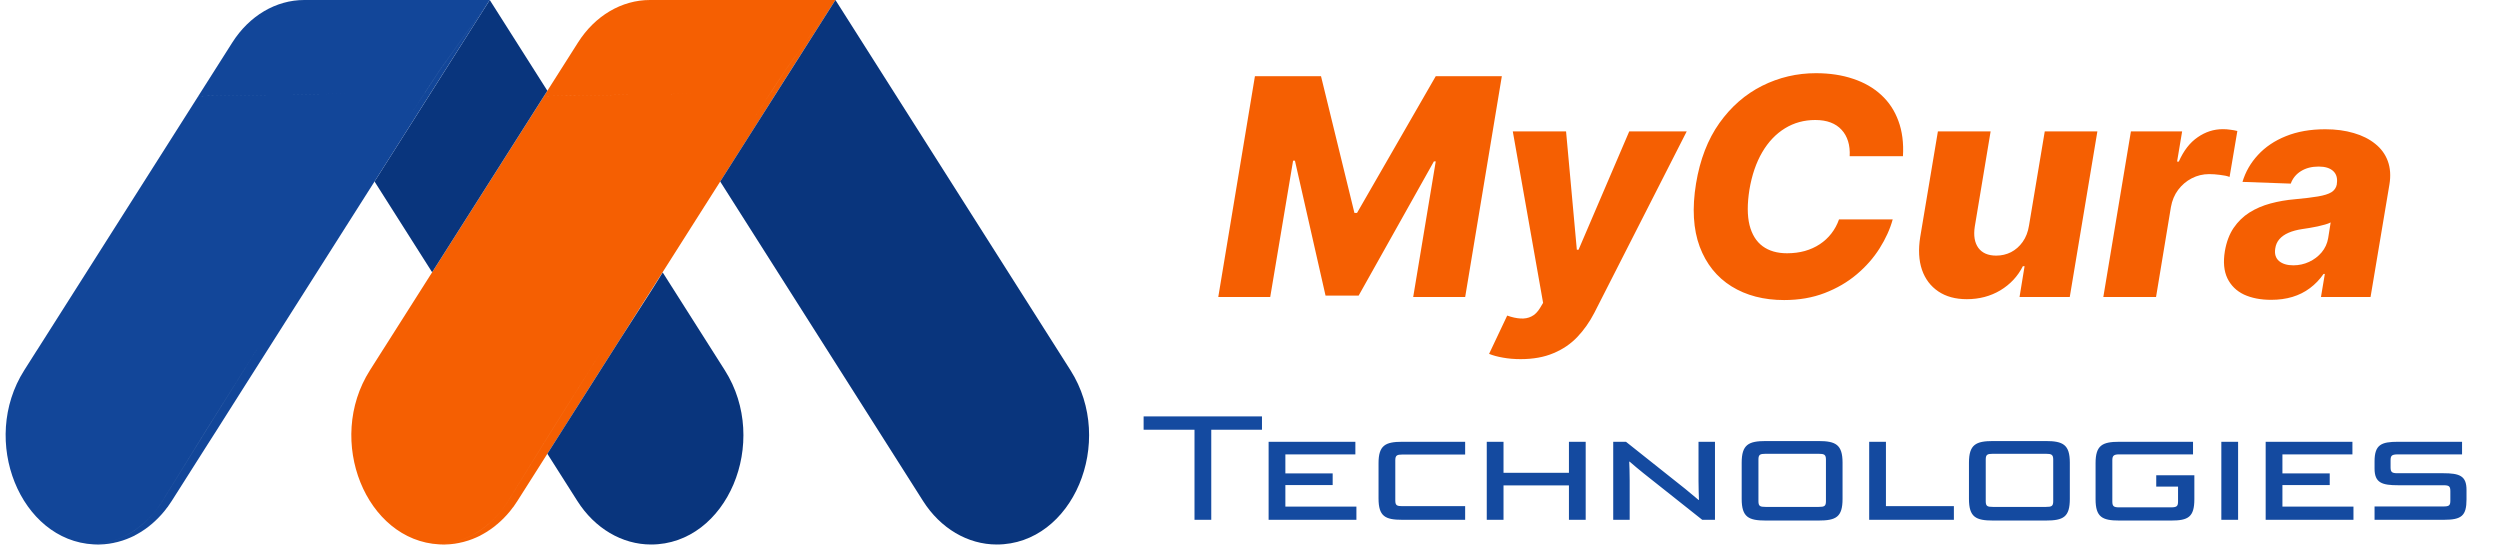
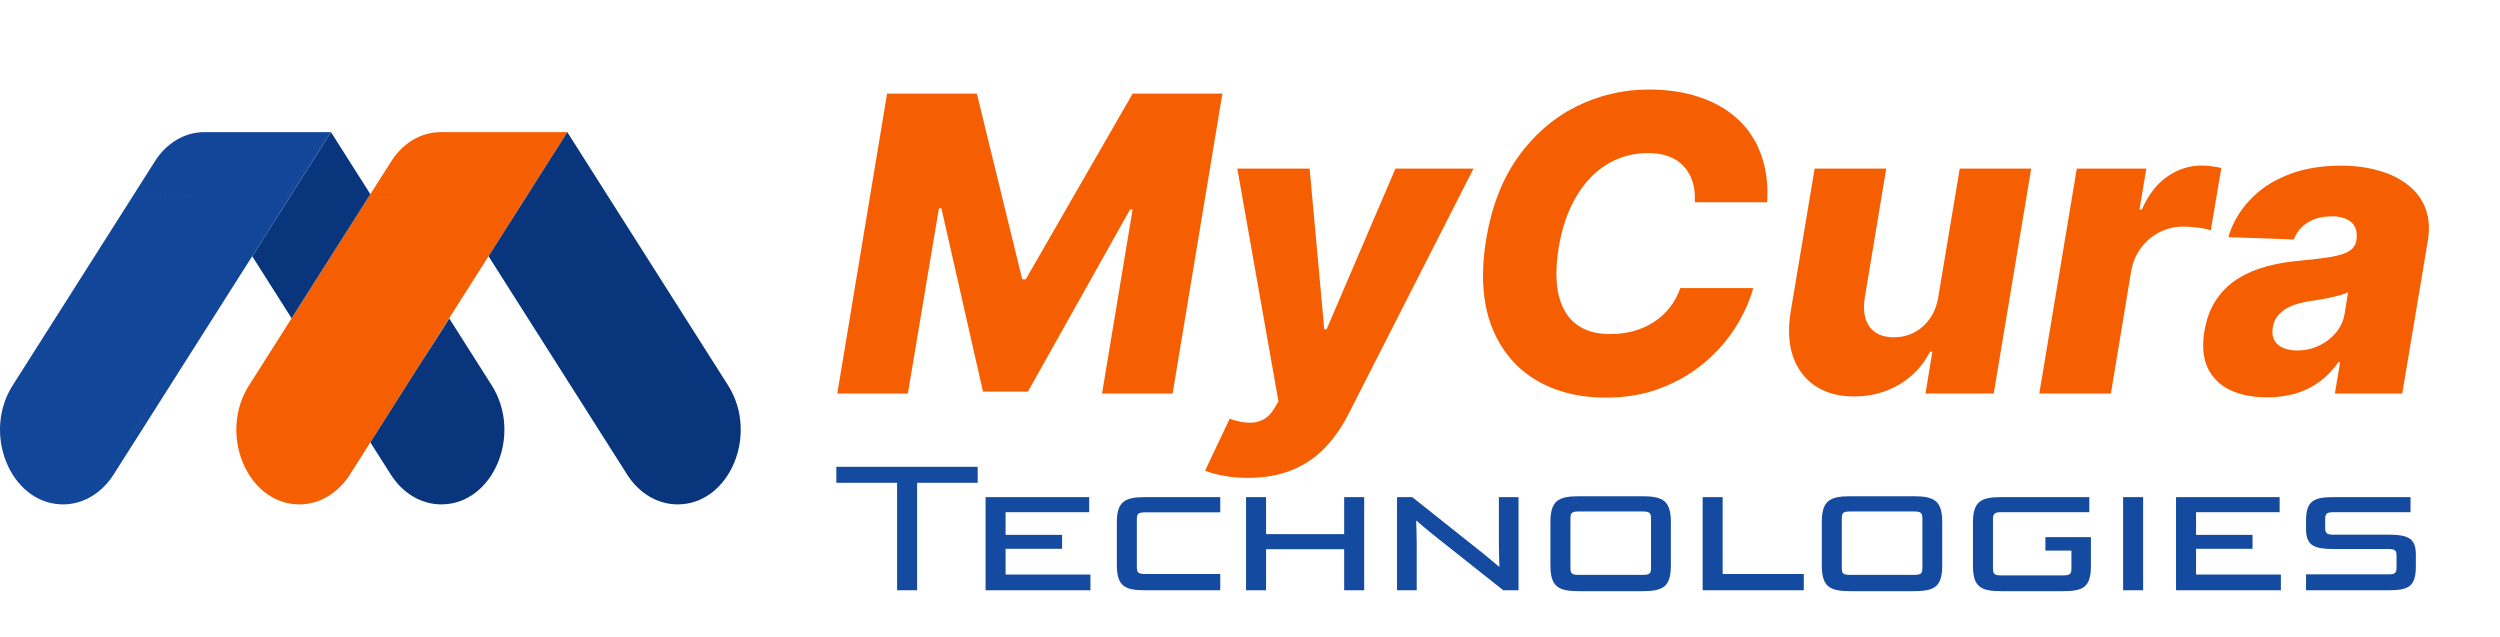
- <svg xmlns="http://www.w3.org/2000/svg" width="101" height="22" viewBox="0 0 101 22" fill="none">
-   <path fill-rule="evenodd" clip-rule="evenodd" d="M18.186 21.982C18.378 21.964 18.571 21.933 18.758 21.886C18.503 21.955 18.24 21.993 17.974 21.998L17.925 22C17.864 22 17.808 21.994 17.751 21.994C18.296 21.962 18.826 21.783 19.286 21.502C19.774 21.201 20.178 20.779 20.483 20.313L22.294 17.386L24.508 13.854H24.508L22.294 17.383L20.484 20.31C20.177 20.782 19.773 21.2 19.284 21.501C18.827 21.783 18.296 21.961 17.749 21.993C14.789 21.84 13.139 17.804 14.945 14.959L15.468 14.134L15.778 14.125L15.469 14.134L21.977 3.883L28.097 3.782L21.977 3.882L23.351 1.718C24.037 0.636 25.115 0 26.259 0H33.752L33.75 0.004L33.75 0.003L33.712 0.064L29.097 7.333L23.842 15.609L22.656 17.482L22.618 17.539L22.363 17.939L20.903 20.238C20.856 20.312 20.807 20.384 20.757 20.454L20.741 20.479C20.739 20.482 20.735 20.485 20.732 20.489L20.727 20.495L20.731 20.489C20.728 20.492 20.724 20.495 20.722 20.498C20.647 20.607 20.563 20.703 20.478 20.799C20.173 21.131 19.802 21.412 19.413 21.629C19.41 21.629 19.409 21.631 19.409 21.633L19.41 21.632L19.411 21.632C19.802 21.412 20.173 21.133 20.477 20.801C20.163 21.15 19.802 21.431 19.41 21.632L19.409 21.633L19.408 21.636C19.197 21.738 18.981 21.828 18.756 21.885C18.569 21.933 18.377 21.964 18.186 21.982ZM25.891 12.374L25.154 13.537L26.221 11.855L25.891 12.374ZM30.366 5.328L31.38 3.728L31.141 3.735L31.718 2.853L33.75 0.004L33.752 0L31.718 2.851L31.14 3.732L31.14 3.733L30.448 4.787L31.14 3.735L31.38 3.729L30.285 5.455L30.366 5.328ZM33.709 0.067L31.962 2.815L30.563 5.018L31.964 2.816L33.709 0.067ZM28.887 7.656L27.903 9.206L27.75 9.446L28.887 7.656Z" fill="#F55F02" />
-   <path fill-rule="evenodd" clip-rule="evenodd" d="M40.269 21.998C39.097 21.998 37.993 21.346 37.29 20.238L29.096 7.333L31.869 2.965L31.872 2.961L33.752 0L43.248 14.959C45.09 17.859 43.338 21.998 40.269 21.998Z" fill="#09357D" />
-   <path fill-rule="evenodd" clip-rule="evenodd" d="M26.303 21.998C25.131 21.998 24.027 21.346 23.324 20.238L22.113 18.332L24.999 13.787L26.331 11.714L26.774 11.007L29.283 14.959C31.124 17.859 29.372 21.998 26.303 21.998ZM17.458 10.999L15.131 7.333L19.786 0L22.113 3.666L17.458 10.999Z" fill="#09357D" />
-   <path fill-rule="evenodd" clip-rule="evenodd" d="M4.22 21.982C4.412 21.964 4.605 21.933 4.792 21.886C4.537 21.955 4.274 21.993 4.008 21.998L3.959 22C3.898 22 3.842 21.994 3.786 21.994C4.33 21.962 4.86 21.783 5.32 21.502C5.809 21.201 6.212 20.779 6.517 20.313L8.329 17.386L10.542 13.854H10.542L8.328 17.383L6.518 20.31C6.211 20.782 5.807 21.2 5.319 21.501C4.861 21.783 4.331 21.961 3.784 21.993C0.824 21.84 -0.827 17.804 0.979 14.959L1.502 14.134L1.812 14.125L1.504 14.134L8.011 3.883L14.131 3.782L8.011 3.882L9.385 1.718C10.072 0.636 11.149 0 12.293 0H19.786L19.784 0.004L19.785 0.003L19.746 0.064L15.131 7.333L9.876 15.609L8.69 17.482L8.653 17.539L8.397 17.939L6.938 20.238C6.89 20.312 6.842 20.384 6.791 20.454L6.775 20.479C6.773 20.482 6.77 20.485 6.766 20.489L6.761 20.495L6.766 20.489C6.762 20.492 6.759 20.495 6.757 20.498C6.681 20.607 6.597 20.703 6.512 20.799C6.207 21.131 5.837 21.412 5.447 21.629C5.445 21.629 5.444 21.631 5.443 21.633L5.444 21.632L5.445 21.632C5.836 21.412 6.208 21.133 6.512 20.801C6.198 21.15 5.836 21.431 5.444 21.632L5.443 21.633L5.443 21.636C5.231 21.738 5.015 21.828 4.79 21.885C4.603 21.933 4.411 21.964 4.22 21.982ZM11.926 12.374L11.189 13.537L12.255 11.855L11.926 12.374ZM16.4 5.328L17.415 3.728L17.175 3.735L17.753 2.853L19.784 0.004L19.786 0L17.752 2.851L17.174 3.732L17.174 3.733L16.483 4.787L17.174 3.735L17.414 3.729L16.319 5.455L16.4 5.328ZM19.744 0.067L17.997 2.815L16.598 5.018L17.998 2.816L19.744 0.067ZM14.921 7.656L13.937 9.206L13.785 9.446L14.921 7.656Z" fill="#124699" />
-   <path d="M50.699 3.079H53.369L54.719 8.602H54.824L58.004 3.079H60.674L59.193 12H57.093L58.004 6.52H57.93L54.889 11.943H53.552L52.315 6.49H52.241L51.317 12H49.218L50.699 3.079ZM61.431 14.509C61.175 14.509 60.937 14.489 60.716 14.448C60.498 14.41 60.313 14.359 60.159 14.296L60.891 12.749C61.085 12.819 61.264 12.858 61.426 12.867C61.592 12.878 61.74 12.851 61.871 12.784C62.004 12.72 62.12 12.605 62.219 12.44L62.341 12.235L61.117 5.309H63.269L63.704 10.088H63.774L65.821 5.309H68.143L64.41 12.64C64.221 13.006 63.993 13.33 63.726 13.612C63.459 13.893 63.137 14.113 62.759 14.269C62.385 14.429 61.942 14.509 61.431 14.509ZM76.879 6.311H74.727C74.739 6.085 74.717 5.883 74.662 5.706C74.606 5.526 74.519 5.372 74.4 5.244C74.281 5.113 74.133 5.015 73.956 4.948C73.779 4.881 73.573 4.848 73.338 4.848C72.887 4.848 72.479 4.959 72.114 5.183C71.748 5.407 71.441 5.729 71.194 6.15C70.948 6.571 70.775 7.076 70.676 7.666C70.586 8.235 70.588 8.71 70.68 9.09C70.776 9.471 70.953 9.757 71.212 9.948C71.47 10.137 71.798 10.232 72.196 10.232C72.455 10.232 72.694 10.201 72.915 10.14C73.139 10.076 73.34 9.985 73.52 9.866C73.701 9.747 73.856 9.603 73.987 9.434C74.12 9.263 74.223 9.073 74.296 8.864H76.465C76.358 9.256 76.18 9.646 75.934 10.036C75.69 10.422 75.382 10.772 75.01 11.085C74.638 11.399 74.207 11.65 73.716 11.839C73.226 12.028 72.68 12.122 72.079 12.122C71.257 12.122 70.548 11.938 69.953 11.569C69.361 11.2 68.932 10.666 68.668 9.966C68.407 9.263 68.357 8.412 68.52 7.413C68.68 6.446 68.995 5.632 69.465 4.97C69.938 4.307 70.513 3.807 71.19 3.467C71.87 3.127 72.594 2.957 73.364 2.957C73.921 2.957 74.422 3.033 74.866 3.184C75.314 3.332 75.693 3.55 76.003 3.837C76.314 4.122 76.545 4.472 76.696 4.887C76.85 5.302 76.911 5.777 76.879 6.311ZM81.972 9.112L82.608 5.309H84.734L83.618 12H81.589L81.793 10.754H81.724C81.517 11.164 81.214 11.489 80.813 11.73C80.413 11.968 79.961 12.087 79.459 12.087C79.003 12.087 78.619 11.983 78.309 11.774C77.998 11.564 77.777 11.273 77.647 10.898C77.519 10.52 77.496 10.079 77.577 9.574L78.291 5.309H80.421L79.781 9.156C79.726 9.519 79.774 9.805 79.925 10.014C80.079 10.223 80.32 10.327 80.648 10.327C80.86 10.327 81.059 10.281 81.245 10.188C81.43 10.092 81.587 9.954 81.715 9.774C81.846 9.591 81.931 9.37 81.972 9.112ZM84.974 12L86.089 5.309H88.158L87.954 6.529H88.023C88.218 6.088 88.472 5.759 88.786 5.545C89.099 5.327 89.439 5.218 89.805 5.218C89.904 5.218 90.002 5.225 90.101 5.24C90.203 5.251 90.299 5.269 90.389 5.292L90.075 7.148C89.976 7.11 89.847 7.082 89.687 7.065C89.528 7.044 89.382 7.034 89.252 7.034C88.999 7.034 88.764 7.091 88.546 7.204C88.331 7.315 88.148 7.47 87.997 7.67C87.849 7.868 87.752 8.1 87.705 8.367L87.104 12H84.974ZM91.754 12.113C91.33 12.113 90.964 12.042 90.656 11.9C90.352 11.755 90.128 11.535 89.986 11.242C89.846 10.949 89.813 10.583 89.885 10.144C89.949 9.773 90.067 9.461 90.238 9.208C90.413 8.952 90.626 8.745 90.879 8.585C91.134 8.425 91.419 8.303 91.732 8.219C92.046 8.135 92.374 8.078 92.717 8.049C93.1 8.014 93.411 7.977 93.649 7.936C93.89 7.895 94.07 7.839 94.189 7.766C94.308 7.691 94.381 7.586 94.407 7.452V7.431C94.442 7.207 94.394 7.034 94.263 6.912C94.132 6.79 93.936 6.729 93.675 6.729C93.396 6.729 93.158 6.79 92.961 6.912C92.763 7.034 92.625 7.203 92.547 7.418L90.596 7.348C90.718 6.941 90.927 6.578 91.223 6.259C91.519 5.937 91.895 5.684 92.351 5.501C92.81 5.315 93.34 5.222 93.941 5.222C94.365 5.222 94.748 5.273 95.091 5.375C95.433 5.473 95.722 5.619 95.958 5.81C96.196 5.999 96.366 6.231 96.467 6.507C96.569 6.783 96.591 7.098 96.533 7.452L95.77 12H93.767L93.923 11.068H93.871C93.714 11.294 93.53 11.486 93.318 11.643C93.109 11.8 92.874 11.917 92.612 11.996C92.351 12.074 92.065 12.113 91.754 12.113ZM92.651 10.719C92.875 10.719 93.087 10.673 93.287 10.58C93.488 10.487 93.656 10.359 93.793 10.197C93.932 10.031 94.021 9.839 94.058 9.622L94.159 8.986C94.098 9.018 94.021 9.047 93.928 9.073C93.835 9.099 93.736 9.124 93.632 9.147C93.527 9.167 93.42 9.188 93.309 9.208C93.202 9.225 93.099 9.241 93 9.256C92.791 9.288 92.609 9.337 92.456 9.404C92.302 9.471 92.178 9.558 92.085 9.665C91.995 9.77 91.94 9.895 91.92 10.04C91.885 10.258 91.936 10.426 92.072 10.545C92.209 10.661 92.402 10.719 92.651 10.719Z" fill="#F55F02" />
-   <path d="M48.935 21H48.258V17.362H46.202V16.823H50.984V17.362H48.935V21ZM54.799 21H51.252V17.848H54.757V18.357H51.929V19.124H53.84V19.598H51.929V20.467H54.799V21ZM59.192 21H56.651C55.962 21 55.693 20.862 55.693 20.137V18.711C55.693 17.992 55.968 17.848 56.651 17.848H59.192V18.363H56.657C56.436 18.363 56.37 18.399 56.37 18.597V20.221C56.37 20.419 56.436 20.449 56.657 20.449H59.192V21ZM64.062 21H63.385V19.61H60.742V21H60.065V17.848H60.742V19.1H63.385V17.848H64.062V21ZM69.285 21H68.77L66.397 19.118C66.229 18.986 65.947 18.747 65.839 18.651H65.821C65.827 18.843 65.839 19.046 65.839 19.43V21H65.174V17.848H65.689L68.087 19.753C68.236 19.873 68.518 20.113 68.62 20.197H68.638C68.632 19.987 68.62 19.759 68.62 19.436V17.848H69.285V21ZM73.462 21.03H71.341C70.64 21.03 70.364 20.892 70.364 20.155V18.693C70.364 17.962 70.64 17.818 71.341 17.818H73.462C74.163 17.818 74.439 17.962 74.439 18.693V20.155C74.439 20.892 74.175 21.03 73.462 21.03ZM73.768 20.251V18.567C73.768 18.369 73.702 18.333 73.474 18.333H71.329C71.101 18.333 71.041 18.369 71.041 18.567V20.251C71.041 20.449 71.107 20.479 71.329 20.479H73.474C73.702 20.479 73.768 20.449 73.768 20.251ZM78.937 21H75.515V17.848H76.192V20.449H78.937V21ZM82.644 21.03H80.523C79.822 21.03 79.546 20.892 79.546 20.155V18.693C79.546 17.962 79.822 17.818 80.523 17.818H82.644C83.346 17.818 83.621 17.962 83.621 18.693V20.155C83.621 20.892 83.358 21.03 82.644 21.03ZM82.95 20.251V18.567C82.95 18.369 82.884 18.333 82.656 18.333H80.511C80.283 18.333 80.224 18.369 80.224 18.567V20.251C80.224 20.449 80.289 20.479 80.511 20.479H82.656C82.884 20.479 82.95 20.449 82.95 20.251ZM87.712 21.03H85.62C84.931 21.03 84.661 20.892 84.661 20.167V18.711C84.661 17.992 84.931 17.848 85.62 17.848H88.598V18.357H85.614C85.404 18.357 85.338 18.405 85.338 18.591V20.263C85.338 20.455 85.398 20.497 85.614 20.497H87.706C87.945 20.497 87.993 20.449 87.993 20.257V19.658H87.112V19.202H88.652V20.167C88.652 20.892 88.401 21.03 87.712 21.03ZM90.419 21H89.742V17.848H90.419V21ZM95.08 21H91.533V17.848H95.038V18.357H92.21V19.124H94.121V19.598H92.21V20.467H95.08V21ZM99.647 19.79V20.173C99.647 20.838 99.449 21 98.73 21H95.932V20.461H98.706C98.94 20.461 98.994 20.425 98.994 20.227V19.843C98.994 19.64 98.94 19.604 98.706 19.604H96.891C96.243 19.604 95.932 19.514 95.932 18.933V18.639C95.932 17.962 96.207 17.848 96.879 17.848H99.467V18.357H96.849C96.633 18.363 96.579 18.405 96.579 18.597V18.885C96.579 19.082 96.645 19.118 96.861 19.118H98.7C99.371 19.118 99.647 19.226 99.647 19.79Z" fill="#144AA0" />
+ <svg xmlns="http://www.w3.org/2000/svg" width="216" height="55" viewBox="0 0 216 55" fill="none">
+   <path fill-rule="evenodd" clip-rule="evenodd" d="M26.256 43.556C26.537 43.531 26.82 43.486 27.093 43.417C26.72 43.518 26.337 43.573 25.947 43.58L25.876 43.583C25.787 43.583 25.704 43.574 25.622 43.574C26.418 43.527 27.193 43.266 27.866 42.854C28.579 42.415 29.169 41.798 29.616 41.116L32.264 36.837L35.501 31.673H35.5L32.263 36.833L29.616 41.113C29.168 41.803 28.577 42.414 27.863 42.853C27.194 43.266 26.418 43.526 25.619 43.573C21.291 43.349 18.877 37.448 21.518 33.288L22.283 32.083L22.736 32.069L22.285 32.083L31.799 17.094L40.748 16.947L31.8 17.092L33.809 13.929C34.812 12.348 36.388 11.417 38.061 11.417H49.016L49.013 11.422L49.014 11.421L48.957 11.51L42.21 22.138L34.526 34.239L32.792 36.977L32.737 37.061L32.364 37.646L30.23 41.007C30.161 41.115 30.09 41.221 30.016 41.323L29.993 41.359C29.989 41.364 29.985 41.369 29.979 41.373L29.972 41.383L29.979 41.374C29.974 41.378 29.969 41.383 29.965 41.388C29.856 41.546 29.732 41.686 29.609 41.827C29.162 42.312 28.62 42.723 28.051 43.041C28.047 43.041 28.045 43.044 28.045 43.047L28.047 43.046L28.048 43.045C28.62 42.724 29.163 42.315 29.608 41.83C29.148 42.341 28.62 42.751 28.047 43.046L28.045 43.047L28.044 43.05C27.735 43.2 27.42 43.331 27.09 43.415C26.817 43.486 26.536 43.53 26.256 43.556ZM37.523 29.509L36.446 31.21L38.005 28.751L37.523 29.509ZM44.065 19.207L45.548 16.868L45.199 16.878L46.043 15.588L49.013 11.422L49.016 11.417L46.042 15.585L45.197 16.873L45.197 16.874L44.186 18.416L45.197 16.878L45.548 16.869L43.947 19.393L44.065 19.207ZM48.953 11.515L46.399 15.532L44.353 18.753L46.402 15.535L48.953 11.515ZM41.903 22.611L40.464 24.876L40.241 25.229L41.903 22.611Z" fill="#F55F02" />
+   <path fill-rule="evenodd" clip-rule="evenodd" d="M58.545 43.58C56.831 43.58 55.217 42.627 54.189 41.007L42.209 22.138L46.264 15.752L46.267 15.746L49.016 11.417L62.901 33.288C65.594 37.529 63.032 43.58 58.545 43.58Z" fill="#09357D" />
+   <path fill-rule="evenodd" clip-rule="evenodd" d="M38.126 43.58C36.412 43.58 34.798 42.627 33.77 41.007L32 38.22L36.219 31.575L38.166 28.544L38.814 27.51L42.482 33.288C45.174 37.529 42.613 43.58 38.126 43.58ZM25.193 27.499L21.791 22.138L28.597 11.417L32 16.777L25.193 27.499Z" fill="#09357D" />
+   <path fill-rule="evenodd" clip-rule="evenodd" d="M5.838 43.556C6.118 43.531 6.401 43.486 6.674 43.417C6.301 43.518 5.917 43.573 5.528 43.58L5.457 43.583C5.367 43.583 5.285 43.574 5.203 43.574C5.999 43.527 6.774 43.266 7.447 42.854C8.16 42.415 8.751 41.798 9.196 41.116L11.845 36.837L15.082 31.673H15.081L11.844 36.833L9.197 41.113C8.749 41.803 8.158 42.414 7.444 42.853C6.775 43.266 5.999 43.526 5.2 43.573C0.872 43.349 -1.542 37.448 1.099 33.288L1.864 32.083L2.317 32.069L1.866 32.083L11.38 17.094L20.329 16.947L11.381 17.092L13.389 13.929C14.393 12.348 15.969 11.417 17.642 11.417H28.597L28.594 11.422L28.595 11.421L28.538 11.51L21.791 22.138L14.108 34.239L12.373 36.977L12.319 37.061L11.945 37.646L9.811 41.007C9.742 41.115 9.671 41.221 9.597 41.323L9.574 41.359C9.57 41.364 9.565 41.369 9.56 41.373L9.553 41.383L9.56 41.374C9.555 41.378 9.55 41.383 9.547 41.388C9.437 41.546 9.313 41.686 9.19 41.827C8.744 42.312 8.201 42.723 7.632 43.041C7.628 43.041 7.627 43.044 7.626 43.047L7.628 43.046L7.629 43.045C8.201 42.724 8.744 42.315 9.189 41.83C8.729 42.341 8.201 42.751 7.628 43.046L7.626 43.047L7.625 43.05C7.316 43.2 7.001 43.331 6.671 43.415C6.398 43.486 6.118 43.53 5.838 43.556ZM17.105 29.509L16.027 31.21L17.586 28.751L17.105 29.509ZM23.646 19.207L25.129 16.868L24.78 16.878L25.624 15.588L28.594 11.422L28.597 11.417L25.623 15.585L24.778 16.873L24.778 16.874L23.767 18.416L24.778 16.878L25.129 16.869L23.528 19.393L23.646 19.207ZM28.535 11.515L25.98 15.532L23.935 18.753L25.983 15.535L28.535 11.515ZM21.484 22.611L20.045 24.876L19.822 25.229L21.484 22.611Z" fill="#124699" />
+   <path d="M76.643 8.09H84.399L88.321 24.132H88.624L97.86 8.09H105.615L101.314 34H95.216L97.86 18.084H97.645L88.814 33.836H84.93L81.337 17.996H81.122L78.44 34H72.342L76.643 8.09ZM107.814 41.287C107.071 41.287 106.38 41.228 105.739 41.11C105.106 41.001 104.566 40.853 104.119 40.667L106.245 36.176C106.81 36.379 107.329 36.492 107.801 36.518C108.282 36.551 108.712 36.471 109.091 36.277C109.479 36.092 109.817 35.759 110.103 35.278L110.458 34.683L106.903 14.567H113.152L114.418 28.446H114.62L120.566 14.567H127.31L116.467 35.86C115.919 36.922 115.257 37.863 114.481 38.681C113.705 39.499 112.769 40.136 111.672 40.592C110.584 41.055 109.298 41.287 107.814 41.287ZM152.682 17.477H146.432C146.466 16.819 146.403 16.233 146.243 15.718C146.082 15.195 145.829 14.748 145.484 14.377C145.138 13.998 144.708 13.711 144.193 13.517C143.679 13.323 143.08 13.226 142.397 13.226C141.089 13.226 139.904 13.551 138.842 14.2C137.779 14.85 136.889 15.786 136.172 17.009C135.455 18.232 134.953 19.7 134.667 21.412C134.405 23.065 134.409 24.444 134.679 25.549C134.957 26.654 135.472 27.484 136.223 28.041C136.973 28.589 137.926 28.863 139.082 28.863C139.833 28.863 140.528 28.775 141.169 28.598C141.819 28.412 142.405 28.146 142.928 27.801C143.451 27.455 143.902 27.037 144.282 26.548C144.67 26.051 144.969 25.498 145.18 24.891H151.48C151.168 26.029 150.654 27.164 149.937 28.294C149.228 29.416 148.334 30.432 147.255 31.343C146.175 32.254 144.923 32.984 143.497 33.532C142.072 34.08 140.486 34.354 138.74 34.354C136.353 34.354 134.295 33.819 132.566 32.748C130.846 31.676 129.602 30.124 128.834 28.092C128.075 26.051 127.932 23.579 128.404 20.678C128.868 17.869 129.783 15.503 131.149 13.58C132.524 11.657 134.194 10.202 136.159 9.216C138.133 8.229 140.237 7.735 142.473 7.735C144.092 7.735 145.547 7.955 146.837 8.393C148.136 8.823 149.237 9.456 150.139 10.291C151.042 11.117 151.712 12.134 152.151 13.34C152.598 14.546 152.775 15.925 152.682 17.477ZM167.475 25.612L169.322 14.567H175.496L172.258 34H166.362L166.957 30.382H166.754C166.155 31.571 165.274 32.516 164.11 33.216C162.946 33.907 161.634 34.253 160.175 34.253C158.851 34.253 157.738 33.949 156.835 33.342C155.933 32.735 155.292 31.887 154.912 30.799C154.541 29.703 154.474 28.421 154.71 26.953L156.785 14.567H162.971L161.112 25.738C160.951 26.793 161.09 27.624 161.529 28.231C161.976 28.838 162.676 29.142 163.629 29.142C164.245 29.142 164.823 29.007 165.362 28.737C165.902 28.459 166.358 28.058 166.729 27.535C167.108 27.004 167.357 26.363 167.475 25.612ZM176.195 34L179.434 14.567H185.444L184.849 18.11H185.051C185.617 16.828 186.355 15.874 187.266 15.25C188.176 14.618 189.163 14.302 190.226 14.302C190.513 14.302 190.8 14.323 191.086 14.365C191.381 14.399 191.66 14.449 191.921 14.517L191.01 19.906C190.724 19.797 190.348 19.716 189.884 19.666C189.421 19.607 188.999 19.577 188.619 19.577C187.885 19.577 187.202 19.742 186.57 20.071C185.946 20.391 185.414 20.842 184.976 21.424C184.545 21.998 184.263 22.673 184.128 23.449L182.382 34H176.195ZM195.888 34.329C194.656 34.329 193.593 34.122 192.699 33.709C191.814 33.287 191.164 32.651 190.751 31.799C190.346 30.947 190.249 29.884 190.46 28.61C190.646 27.531 190.987 26.624 191.485 25.89C191.991 25.148 192.611 24.545 193.345 24.081C194.087 23.617 194.913 23.263 195.824 23.018C196.735 22.774 197.688 22.609 198.684 22.525C199.797 22.424 200.699 22.314 201.391 22.196C202.091 22.078 202.614 21.913 202.96 21.703C203.306 21.483 203.516 21.18 203.592 20.792V20.729C203.694 20.079 203.554 19.577 203.175 19.223C202.795 18.869 202.226 18.692 201.467 18.692C200.657 18.692 199.966 18.869 199.392 19.223C198.819 19.577 198.418 20.066 198.19 20.691L192.522 20.488C192.876 19.307 193.484 18.253 194.344 17.325C195.204 16.389 196.297 15.655 197.621 15.124C198.953 14.584 200.493 14.314 202.239 14.314C203.47 14.314 204.583 14.462 205.579 14.757C206.574 15.044 207.413 15.465 208.096 16.022C208.788 16.57 209.281 17.245 209.577 18.046C209.872 18.848 209.935 19.763 209.766 20.792L207.552 34H201.733L202.188 31.293H202.036C201.581 31.95 201.045 32.507 200.429 32.963C199.822 33.418 199.139 33.76 198.38 33.987C197.621 34.215 196.79 34.329 195.888 34.329ZM198.494 30.28C199.143 30.28 199.759 30.145 200.341 29.876C200.923 29.606 201.412 29.235 201.809 28.762C202.213 28.282 202.471 27.725 202.58 27.092L202.871 25.245C202.694 25.338 202.471 25.422 202.201 25.498C201.931 25.574 201.644 25.646 201.34 25.713C201.037 25.772 200.725 25.831 200.404 25.89C200.092 25.941 199.793 25.987 199.506 26.029C198.899 26.122 198.372 26.266 197.924 26.46C197.477 26.654 197.119 26.907 196.849 27.219C196.588 27.522 196.427 27.885 196.368 28.307C196.267 28.939 196.415 29.429 196.811 29.774C197.208 30.112 197.768 30.28 198.494 30.28Z" fill="#F55F02" />
+   <path d="M79.238 51H77.509V41.712H72.26V40.334H84.471V41.712H79.238V51ZM94.213 51H85.154V42.951H94.105V44.252H86.883V46.211H91.764V47.419H86.883V49.638H94.213V51ZM105.43 51H98.942C97.182 51 96.494 50.648 96.494 48.797V45.155C96.494 43.318 97.198 42.951 98.942 42.951H105.43V44.267H98.957C98.391 44.267 98.223 44.359 98.223 44.864V49.011C98.223 49.516 98.391 49.592 98.957 49.592H105.43V51ZM117.865 51H116.136V47.45H109.388V51H107.658V42.951H109.388V46.149H116.136V42.951H117.865V51ZM131.201 51H129.885L123.826 46.195C123.397 45.858 122.678 45.246 122.403 45.002H122.357C122.372 45.491 122.403 46.011 122.403 46.991V51H120.704V42.951H122.02L128.141 47.817C128.523 48.123 129.243 48.735 129.503 48.95H129.549C129.533 48.414 129.503 47.833 129.503 47.006V42.951H131.201V51ZM141.868 51.077H136.451C134.661 51.077 133.957 50.725 133.957 48.842V45.109C133.957 43.242 134.661 42.875 136.451 42.875H141.868C143.658 42.875 144.362 43.242 144.362 45.109V48.842C144.362 50.725 143.689 51.077 141.868 51.077ZM142.648 49.087V44.787C142.648 44.282 142.48 44.191 141.899 44.191H136.42C135.839 44.191 135.686 44.282 135.686 44.787V49.087C135.686 49.592 135.854 49.669 136.42 49.669H141.899C142.48 49.669 142.648 49.592 142.648 49.087ZM155.847 51H147.109V42.951H148.838V49.592H155.847V51ZM165.314 51.077H159.897C158.107 51.077 157.403 50.725 157.403 48.842V45.109C157.403 43.242 158.107 42.875 159.897 42.875H165.314C167.104 42.875 167.808 43.242 167.808 45.109V48.842C167.808 50.725 167.135 51.077 165.314 51.077ZM166.095 49.087V44.787C166.095 44.282 165.926 44.191 165.345 44.191H159.867C159.285 44.191 159.132 44.282 159.132 44.787V49.087C159.132 49.592 159.3 49.669 159.867 49.669H165.345C165.926 49.669 166.095 49.592 166.095 49.087ZM178.252 51.077H172.912C171.152 51.077 170.464 50.725 170.464 48.873V45.155C170.464 43.318 171.152 42.951 172.912 42.951H180.517V44.252H172.897C172.361 44.252 172.193 44.374 172.193 44.849V49.118C172.193 49.608 172.346 49.715 172.897 49.715H178.237C178.849 49.715 178.971 49.592 178.971 49.102V47.572H176.722V46.409H180.655V48.873C180.655 50.725 180.012 51.077 178.252 51.077ZM185.166 51H183.437V42.951H185.166V51ZM197.068 51H188.009V42.951H196.961V44.252H189.738V46.211H194.62V47.419H189.738V49.638H197.068V51ZM208.729 47.909V48.888C208.729 50.587 208.224 51 206.388 51H199.242V49.623H206.327C206.924 49.623 207.061 49.531 207.061 49.026V48.047C207.061 47.526 206.924 47.435 206.327 47.435H201.69C200.038 47.435 199.242 47.205 199.242 45.721V44.971C199.242 43.242 199.946 42.951 201.66 42.951H208.27V44.252H201.583C201.032 44.267 200.895 44.374 200.895 44.864V45.598C200.895 46.103 201.063 46.195 201.614 46.195H206.312C208.025 46.195 208.729 46.471 208.729 47.909Z" fill="#144AA0" />
</svg>
